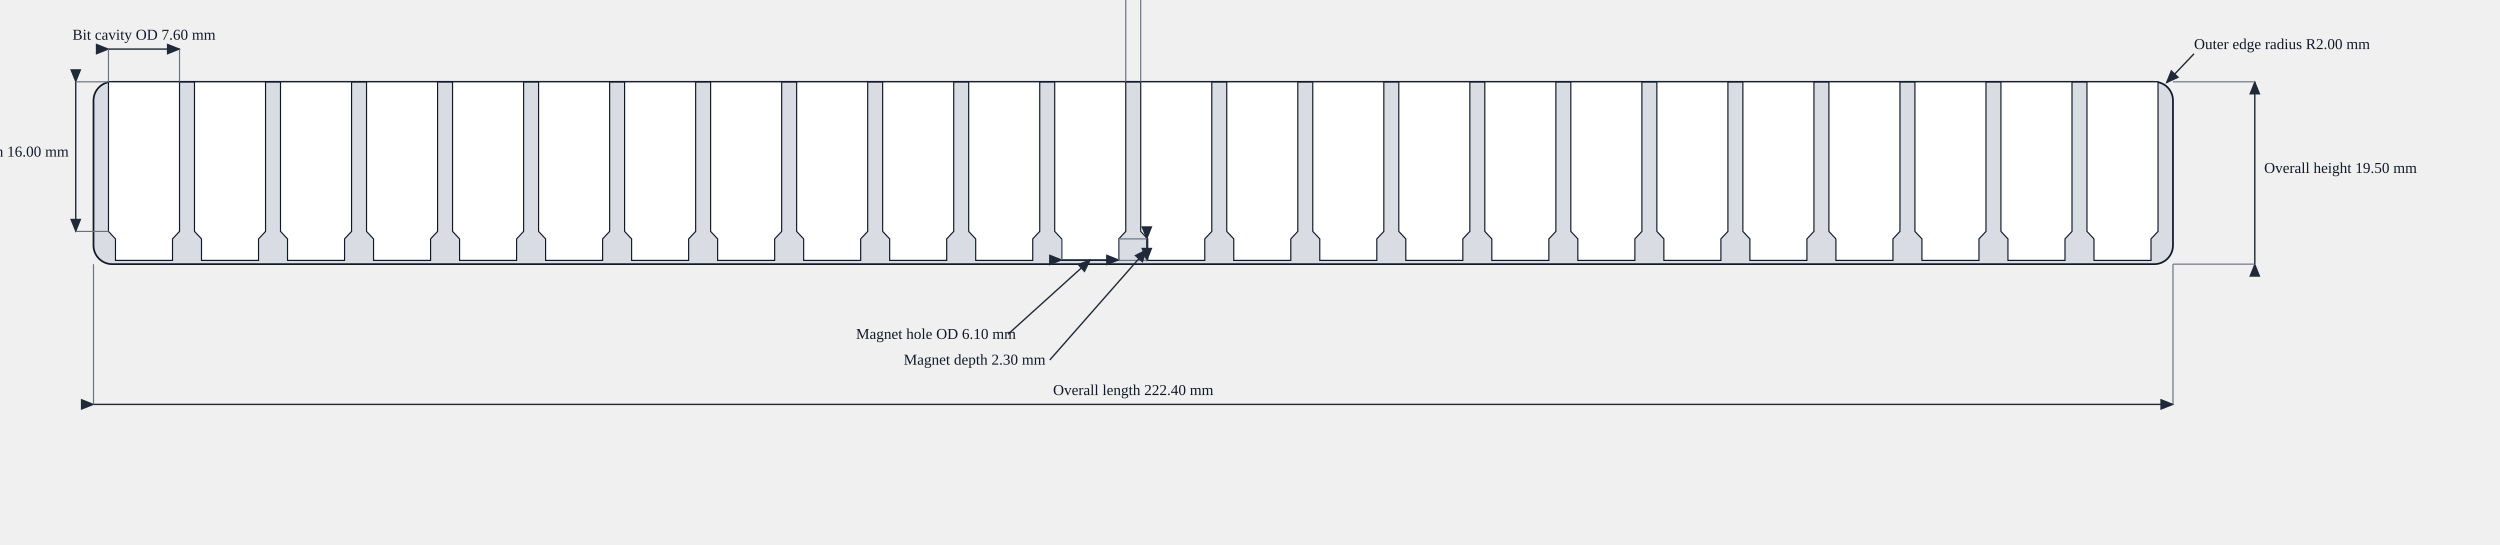
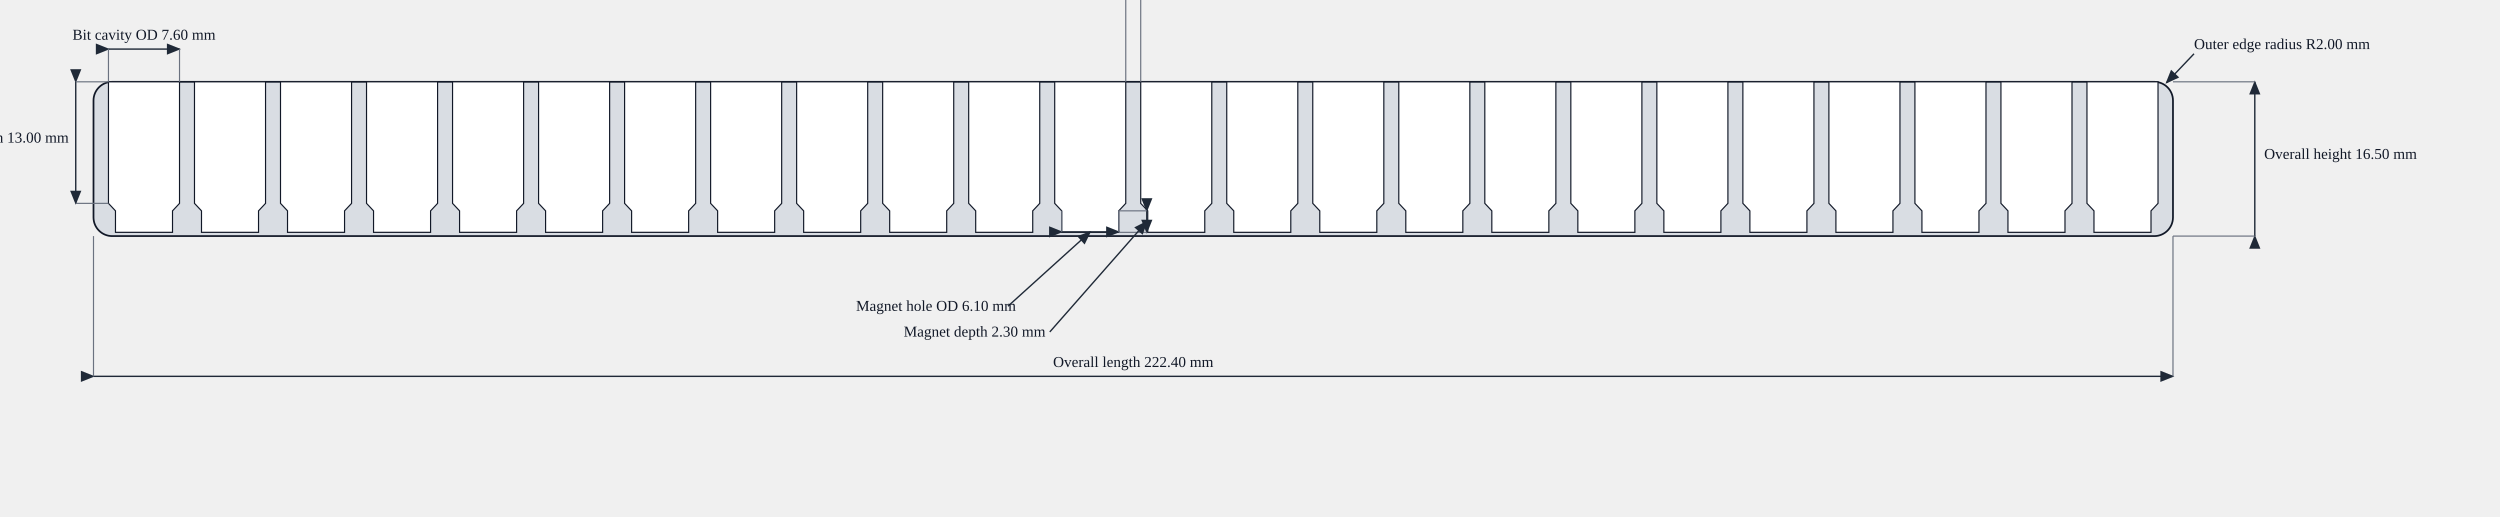
- <svg xmlns="http://www.w3.org/2000/svg" width="2139" height="466" viewBox="0 0 2139 466">
+ <svg xmlns="http://www.w3.org/2000/svg" width="2139" height="442" viewBox="0 0 2139 442">
  <defs>
    <marker id="arrow" markerWidth="10" markerHeight="8" refX="9" refY="4" orient="auto">
      <path d="M0,0 L10,4 L0,8 z" fill="#1f2937" />
    </marker>
  </defs>
-   <rect x="80.00" y="70.00" width="1779.20" height="156.00" rx="16.00" ry="16.00" fill="#d9dde3" stroke="#111827" stroke-width="1.5" />
-   <polygon points="92.80,70.00 153.60,70.00 153.60,198.00 147.60,204.40 147.60,222.80 98.80,222.80 98.80,204.40 92.80,198.00" fill="#ffffff" stroke="#111827" stroke-width="1.0" />
-   <polygon points="166.40,70.00 227.20,70.00 227.20,198.00 221.20,204.40 221.20,222.80 172.40,222.80 172.40,204.40 166.40,198.00" fill="#ffffff" stroke="#111827" stroke-width="1.0" />
-   <polygon points="240.00,70.00 300.80,70.00 300.80,198.00 294.80,204.40 294.80,222.80 246.00,222.80 246.00,204.40 240.00,198.00" fill="#ffffff" stroke="#111827" stroke-width="1.0" />
-   <polygon points="313.60,70.00 374.40,70.00 374.40,198.00 368.40,204.40 368.40,222.80 319.60,222.80 319.60,204.40 313.60,198.00" fill="#ffffff" stroke="#111827" stroke-width="1.0" />
-   <polygon points="387.20,70.00 448.00,70.00 448.00,198.00 442.00,204.40 442.00,222.80 393.20,222.80 393.20,204.40 387.20,198.00" fill="#ffffff" stroke="#111827" stroke-width="1.0" />
-   <polygon points="460.80,70.00 521.60,70.00 521.60,198.00 515.60,204.40 515.60,222.80 466.80,222.80 466.80,204.40 460.80,198.00" fill="#ffffff" stroke="#111827" stroke-width="1.0" />
-   <polygon points="534.40,70.00 595.20,70.00 595.20,198.00 589.20,204.40 589.20,222.80 540.40,222.80 540.40,204.40 534.40,198.00" fill="#ffffff" stroke="#111827" stroke-width="1.0" />
-   <polygon points="608.00,70.00 668.80,70.00 668.80,198.00 662.80,204.40 662.80,222.80 614.00,222.80 614.00,204.40 608.00,198.00" fill="#ffffff" stroke="#111827" stroke-width="1.0" />
-   <polygon points="681.60,70.00 742.40,70.00 742.40,198.00 736.40,204.40 736.40,222.80 687.60,222.80 687.60,204.40 681.60,198.00" fill="#ffffff" stroke="#111827" stroke-width="1.0" />
-   <polygon points="755.20,70.00 816.00,70.00 816.00,198.00 810.00,204.40 810.00,222.80 761.20,222.80 761.20,204.40 755.20,198.00" fill="#ffffff" stroke="#111827" stroke-width="1.0" />
-   <polygon points="828.80,70.00 889.60,70.00 889.60,198.00 883.60,204.40 883.60,222.80 834.80,222.80 834.80,204.40 828.80,198.00" fill="#ffffff" stroke="#111827" stroke-width="1.0" />
-   <polygon points="902.40,70.00 963.20,70.00 963.20,198.00 957.20,204.40 957.20,222.80 908.40,222.80 908.40,204.40 902.40,198.00" fill="#ffffff" stroke="#111827" stroke-width="1.0" />
-   <polygon points="976.00,70.00 1036.80,70.00 1036.80,198.00 1030.80,204.40 1030.80,222.80 982.00,222.80 982.00,204.40 976.00,198.00" fill="#ffffff" stroke="#111827" stroke-width="1.0" />
-   <polygon points="1049.60,70.00 1110.40,70.00 1110.40,198.00 1104.40,204.40 1104.40,222.80 1055.60,222.80 1055.60,204.40 1049.60,198.00" fill="#ffffff" stroke="#111827" stroke-width="1.0" />
-   <polygon points="1123.20,70.00 1184.00,70.00 1184.00,198.00 1178.00,204.40 1178.00,222.80 1129.20,222.80 1129.20,204.40 1123.20,198.00" fill="#ffffff" stroke="#111827" stroke-width="1.0" />
-   <polygon points="1196.80,70.00 1257.60,70.00 1257.60,198.00 1251.60,204.40 1251.60,222.80 1202.80,222.80 1202.80,204.40 1196.80,198.00" fill="#ffffff" stroke="#111827" stroke-width="1.0" />
-   <polygon points="1270.40,70.00 1331.20,70.00 1331.20,198.00 1325.20,204.40 1325.20,222.80 1276.40,222.80 1276.40,204.40 1270.40,198.00" fill="#ffffff" stroke="#111827" stroke-width="1.0" />
-   <polygon points="1344.00,70.00 1404.80,70.00 1404.80,198.00 1398.80,204.40 1398.80,222.80 1350.00,222.80 1350.00,204.40 1344.00,198.00" fill="#ffffff" stroke="#111827" stroke-width="1.0" />
-   <polygon points="1417.60,70.00 1478.40,70.00 1478.40,198.00 1472.40,204.40 1472.40,222.80 1423.60,222.80 1423.60,204.40 1417.60,198.00" fill="#ffffff" stroke="#111827" stroke-width="1.0" />
-   <polygon points="1491.20,70.00 1552.00,70.00 1552.00,198.00 1546.00,204.40 1546.00,222.80 1497.20,222.80 1497.20,204.40 1491.20,198.00" fill="#ffffff" stroke="#111827" stroke-width="1.0" />
-   <polygon points="1564.80,70.00 1625.60,70.00 1625.60,198.00 1619.60,204.40 1619.60,222.80 1570.80,222.80 1570.80,204.40 1564.80,198.00" fill="#ffffff" stroke="#111827" stroke-width="1.0" />
-   <polygon points="1638.40,70.00 1699.20,70.00 1699.20,198.00 1693.20,204.40 1693.20,222.80 1644.40,222.80 1644.40,204.40 1638.40,198.00" fill="#ffffff" stroke="#111827" stroke-width="1.0" />
-   <polygon points="1712.00,70.00 1772.80,70.00 1772.80,198.00 1766.80,204.40 1766.80,222.80 1718.00,222.80 1718.00,204.40 1712.00,198.00" fill="#ffffff" stroke="#111827" stroke-width="1.0" />
-   <polygon points="1785.60,70.00 1846.40,70.00 1846.40,198.00 1840.40,204.40 1840.40,222.80 1791.60,222.80 1791.60,204.40 1785.60,198.00" fill="#ffffff" stroke="#111827" stroke-width="1.0" />
-   <line x1="80.00" y1="346.00" x2="1859.20" y2="346.00" stroke="#1f2937" stroke-width="1.2" marker-start="url(#arrow)" marker-end="url(#arrow)" />
-   <line x1="80.00" y1="226.00" x2="80.00" y2="346.00" stroke="#6b7280" stroke-width="1" />
-   <line x1="1859.20" y1="226.00" x2="1859.20" y2="346.00" stroke="#6b7280" stroke-width="1" />
-   <text x="969.60" y="338.00" text-anchor="middle" font-size="13" fill="#111827">Overall length 222.40 mm</text>
-   <line x1="1929.20" y1="226.00" x2="1929.20" y2="70.00" stroke="#1f2937" stroke-width="1.2" marker-start="url(#arrow)" marker-end="url(#arrow)" />
-   <line x1="1859.20" y1="226.00" x2="1929.20" y2="226.00" stroke="#6b7280" stroke-width="1" />
+   <rect x="80.00" y="70.00" width="1779.20" height="132.00" rx="16.00" ry="16.00" fill="#d9dde3" stroke="#111827" stroke-width="1.5" />
+   <polygon points="92.80,70.00 153.60,70.00 153.60,174.00 147.60,180.40 147.60,198.80 98.80,198.80 98.80,180.40 92.80,174.00" fill="#ffffff" stroke="#111827" stroke-width="1.0" />
+   <polygon points="166.40,70.00 227.20,70.00 227.20,174.00 221.20,180.40 221.20,198.80 172.40,198.80 172.40,180.40 166.40,174.00" fill="#ffffff" stroke="#111827" stroke-width="1.0" />
+   <polygon points="240.00,70.00 300.80,70.00 300.80,174.00 294.80,180.40 294.80,198.80 246.00,198.80 246.00,180.40 240.00,174.00" fill="#ffffff" stroke="#111827" stroke-width="1.0" />
+   <polygon points="313.60,70.00 374.40,70.00 374.40,174.00 368.40,180.40 368.40,198.80 319.60,198.80 319.60,180.40 313.60,174.00" fill="#ffffff" stroke="#111827" stroke-width="1.0" />
+   <polygon points="387.20,70.00 448.00,70.00 448.00,174.00 442.00,180.40 442.00,198.80 393.20,198.80 393.20,180.40 387.20,174.00" fill="#ffffff" stroke="#111827" stroke-width="1.0" />
+   <polygon points="460.80,70.00 521.60,70.00 521.60,174.00 515.60,180.40 515.60,198.80 466.80,198.80 466.80,180.40 460.80,174.00" fill="#ffffff" stroke="#111827" stroke-width="1.0" />
+   <polygon points="534.40,70.00 595.20,70.00 595.20,174.00 589.20,180.40 589.20,198.80 540.40,198.80 540.40,180.40 534.40,174.00" fill="#ffffff" stroke="#111827" stroke-width="1.0" />
+   <polygon points="608.00,70.00 668.80,70.00 668.80,174.00 662.80,180.40 662.80,198.80 614.00,198.80 614.00,180.40 608.00,174.00" fill="#ffffff" stroke="#111827" stroke-width="1.0" />
+   <polygon points="681.60,70.00 742.40,70.00 742.40,174.00 736.40,180.40 736.40,198.80 687.60,198.80 687.60,180.40 681.60,174.00" fill="#ffffff" stroke="#111827" stroke-width="1.0" />
+   <polygon points="755.20,70.00 816.00,70.00 816.00,174.00 810.00,180.40 810.00,198.80 761.20,198.80 761.20,180.40 755.20,174.00" fill="#ffffff" stroke="#111827" stroke-width="1.0" />
+   <polygon points="828.80,70.00 889.60,70.00 889.60,174.00 883.60,180.40 883.60,198.80 834.80,198.80 834.80,180.40 828.80,174.00" fill="#ffffff" stroke="#111827" stroke-width="1.0" />
+   <polygon points="902.40,70.00 963.20,70.00 963.20,174.00 957.20,180.40 957.20,198.80 908.40,198.80 908.40,180.40 902.40,174.00" fill="#ffffff" stroke="#111827" stroke-width="1.0" />
+   <polygon points="976.00,70.00 1036.80,70.00 1036.80,174.00 1030.80,180.40 1030.80,198.80 982.00,198.80 982.00,180.40 976.00,174.00" fill="#ffffff" stroke="#111827" stroke-width="1.0" />
+   <polygon points="1049.60,70.00 1110.40,70.00 1110.40,174.00 1104.40,180.40 1104.40,198.80 1055.60,198.80 1055.60,180.40 1049.60,174.00" fill="#ffffff" stroke="#111827" stroke-width="1.0" />
+   <polygon points="1123.20,70.00 1184.00,70.00 1184.00,174.00 1178.00,180.40 1178.00,198.80 1129.20,198.80 1129.20,180.40 1123.20,174.00" fill="#ffffff" stroke="#111827" stroke-width="1.0" />
+   <polygon points="1196.80,70.00 1257.60,70.00 1257.60,174.00 1251.60,180.40 1251.60,198.80 1202.80,198.80 1202.80,180.40 1196.80,174.00" fill="#ffffff" stroke="#111827" stroke-width="1.0" />
+   <polygon points="1270.40,70.00 1331.20,70.00 1331.20,174.00 1325.20,180.40 1325.20,198.80 1276.40,198.80 1276.40,180.40 1270.40,174.00" fill="#ffffff" stroke="#111827" stroke-width="1.0" />
+   <polygon points="1344.00,70.00 1404.80,70.00 1404.80,174.00 1398.80,180.40 1398.80,198.80 1350.00,198.80 1350.00,180.40 1344.00,174.00" fill="#ffffff" stroke="#111827" stroke-width="1.0" />
+   <polygon points="1417.60,70.00 1478.40,70.00 1478.40,174.00 1472.40,180.40 1472.40,198.80 1423.60,198.80 1423.60,180.40 1417.60,174.00" fill="#ffffff" stroke="#111827" stroke-width="1.0" />
+   <polygon points="1491.20,70.00 1552.00,70.00 1552.00,174.00 1546.00,180.40 1546.00,198.80 1497.20,198.80 1497.20,180.40 1491.20,174.00" fill="#ffffff" stroke="#111827" stroke-width="1.0" />
+   <polygon points="1564.80,70.00 1625.60,70.00 1625.60,174.00 1619.60,180.40 1619.60,198.80 1570.80,198.80 1570.80,180.40 1564.80,174.00" fill="#ffffff" stroke="#111827" stroke-width="1.0" />
+   <polygon points="1638.40,70.00 1699.20,70.00 1699.20,174.00 1693.20,180.40 1693.20,198.80 1644.40,198.80 1644.40,180.40 1638.40,174.00" fill="#ffffff" stroke="#111827" stroke-width="1.0" />
+   <polygon points="1712.00,70.00 1772.80,70.00 1772.80,174.00 1766.80,180.40 1766.80,198.80 1718.00,198.80 1718.00,180.40 1712.00,174.00" fill="#ffffff" stroke="#111827" stroke-width="1.0" />
+   <polygon points="1785.60,70.00 1846.40,70.00 1846.40,174.00 1840.40,180.40 1840.40,198.80 1791.60,198.80 1791.60,180.40 1785.60,174.00" fill="#ffffff" stroke="#111827" stroke-width="1.0" />
+   <line x1="80.00" y1="322.00" x2="1859.20" y2="322.00" stroke="#1f2937" stroke-width="1.2" marker-start="url(#arrow)" marker-end="url(#arrow)" />
+   <line x1="80.00" y1="202.00" x2="80.00" y2="322.00" stroke="#6b7280" stroke-width="1" />
+   <line x1="1859.20" y1="202.00" x2="1859.20" y2="322.00" stroke="#6b7280" stroke-width="1" />
+   <text x="969.60" y="314.00" text-anchor="middle" font-size="13" fill="#111827">Overall length 222.40 mm</text>
+   <line x1="1929.20" y1="202.00" x2="1929.20" y2="70.00" stroke="#1f2937" stroke-width="1.2" marker-start="url(#arrow)" marker-end="url(#arrow)" />
+   <line x1="1859.20" y1="202.00" x2="1929.20" y2="202.00" stroke="#6b7280" stroke-width="1" />
  <line x1="1859.20" y1="70.00" x2="1929.20" y2="70.00" stroke="#6b7280" stroke-width="1" />
-   <text x="1937.20" y="148.00" font-size="13" fill="#111827">Overall height 19.50 mm</text>
+   <text x="1937.20" y="136.00" font-size="13" fill="#111827">Overall height 16.50 mm</text>
  <line x1="92.80" y1="42.00" x2="153.60" y2="42.00" stroke="#1f2937" stroke-width="1.2" marker-start="url(#arrow)" marker-end="url(#arrow)" />
  <line x1="92.80" y1="42.00" x2="92.80" y2="70.00" stroke="#6b7280" stroke-width="1" />
  <line x1="153.60" y1="42.00" x2="153.60" y2="70.00" stroke="#6b7280" stroke-width="1" />
  <text x="123.20" y="34.00" text-anchor="middle" font-size="13" fill="#111827">Bit cavity OD 7.60 mm</text>
  <line x1="963.20" y1="-14.00" x2="976.00" y2="-14.00" stroke="#1f2937" stroke-width="1.2" marker-start="url(#arrow)" marker-end="url(#arrow)" />
  <line x1="963.20" y1="-14.00" x2="963.20" y2="70.00" stroke="#6b7280" stroke-width="1" />
  <line x1="976.00" y1="-14.00" x2="976.00" y2="70.00" stroke="#6b7280" stroke-width="1" />
  <text x="969.60" y="-22.00" text-anchor="middle" font-size="13" fill="#111827">Between cavities 1.60 mm</text>
-   <line x1="64.80" y1="70.00" x2="64.80" y2="198.00" stroke="#1f2937" stroke-width="1.2" marker-start="url(#arrow)" marker-end="url(#arrow)" />
+   <line x1="64.80" y1="70.00" x2="64.80" y2="174.00" stroke="#1f2937" stroke-width="1.2" marker-start="url(#arrow)" marker-end="url(#arrow)" />
  <line x1="64.80" y1="70.00" x2="92.80" y2="70.00" stroke="#6b7280" stroke-width="1" />
-   <line x1="64.80" y1="198.00" x2="92.80" y2="198.00" stroke="#6b7280" stroke-width="1" />
-   <text x="58.80" y="134.00" text-anchor="end" font-size="13" fill="#111827">Bit depth 16.00 mm</text>
-   <line x1="908.40" y1="222.40" x2="957.20" y2="222.40" stroke="#1f2937" stroke-width="1.2" marker-start="url(#arrow)" marker-end="url(#arrow)" />
-   <line x1="908.40" y1="222.40" x2="908.40" y2="204.40" stroke="#6b7280" stroke-width="1" />
-   <line x1="957.20" y1="222.40" x2="957.20" y2="204.40" stroke="#6b7280" stroke-width="1" />
-   <line x1="862.40" y1="286.00" x2="932.80" y2="222.40" stroke="#1f2937" stroke-width="1.2" marker-end="url(#arrow)" />
-   <text x="732.40" y="290.00" font-size="13" fill="#111827">Magnet hole OD 6.10 mm</text>
-   <line x1="981.20" y1="204.40" x2="981.20" y2="222.80" stroke="#1f2937" stroke-width="1.2" marker-start="url(#arrow)" marker-end="url(#arrow)" />
-   <line x1="957.20" y1="204.40" x2="981.20" y2="204.40" stroke="#6b7280" stroke-width="1" />
-   <line x1="957.20" y1="222.80" x2="981.20" y2="222.80" stroke="#6b7280" stroke-width="1" />
-   <line x1="898.20" y1="308.00" x2="981.20" y2="213.60" stroke="#1f2937" stroke-width="1.2" marker-end="url(#arrow)" />
-   <text x="773.20" y="312.00" font-size="13" fill="#111827">Magnet depth 2.30 mm</text>
+   <line x1="64.80" y1="174.00" x2="92.80" y2="174.00" stroke="#6b7280" stroke-width="1" />
+   <text x="58.80" y="122.00" text-anchor="end" font-size="13" fill="#111827">Bit depth 13.00 mm</text>
+   <line x1="908.40" y1="198.40" x2="957.20" y2="198.40" stroke="#1f2937" stroke-width="1.2" marker-start="url(#arrow)" marker-end="url(#arrow)" />
+   <line x1="908.40" y1="198.40" x2="908.40" y2="180.40" stroke="#6b7280" stroke-width="1" />
+   <line x1="957.20" y1="198.40" x2="957.20" y2="180.40" stroke="#6b7280" stroke-width="1" />
+   <line x1="862.40" y1="262.00" x2="932.80" y2="198.40" stroke="#1f2937" stroke-width="1.2" marker-end="url(#arrow)" />
+   <text x="732.40" y="266.00" font-size="13" fill="#111827">Magnet hole OD 6.10 mm</text>
+   <line x1="981.20" y1="180.40" x2="981.20" y2="198.80" stroke="#1f2937" stroke-width="1.2" marker-start="url(#arrow)" marker-end="url(#arrow)" />
+   <line x1="957.20" y1="180.40" x2="981.20" y2="180.40" stroke="#6b7280" stroke-width="1" />
+   <line x1="957.20" y1="198.80" x2="981.20" y2="198.80" stroke="#6b7280" stroke-width="1" />
+   <line x1="898.20" y1="284.00" x2="981.20" y2="189.60" stroke="#1f2937" stroke-width="1.2" marker-end="url(#arrow)" />
+   <text x="773.20" y="288.00" font-size="13" fill="#111827">Magnet depth 2.30 mm</text>
  <line x1="1877.20" y1="46.00" x2="1853.60" y2="70.80" stroke="#1f2937" stroke-width="1.2" marker-end="url(#arrow)" />
  <text x="1877.20" y="42.00" font-size="13" fill="#111827">Outer edge radius R2.00 mm</text>
</svg>
